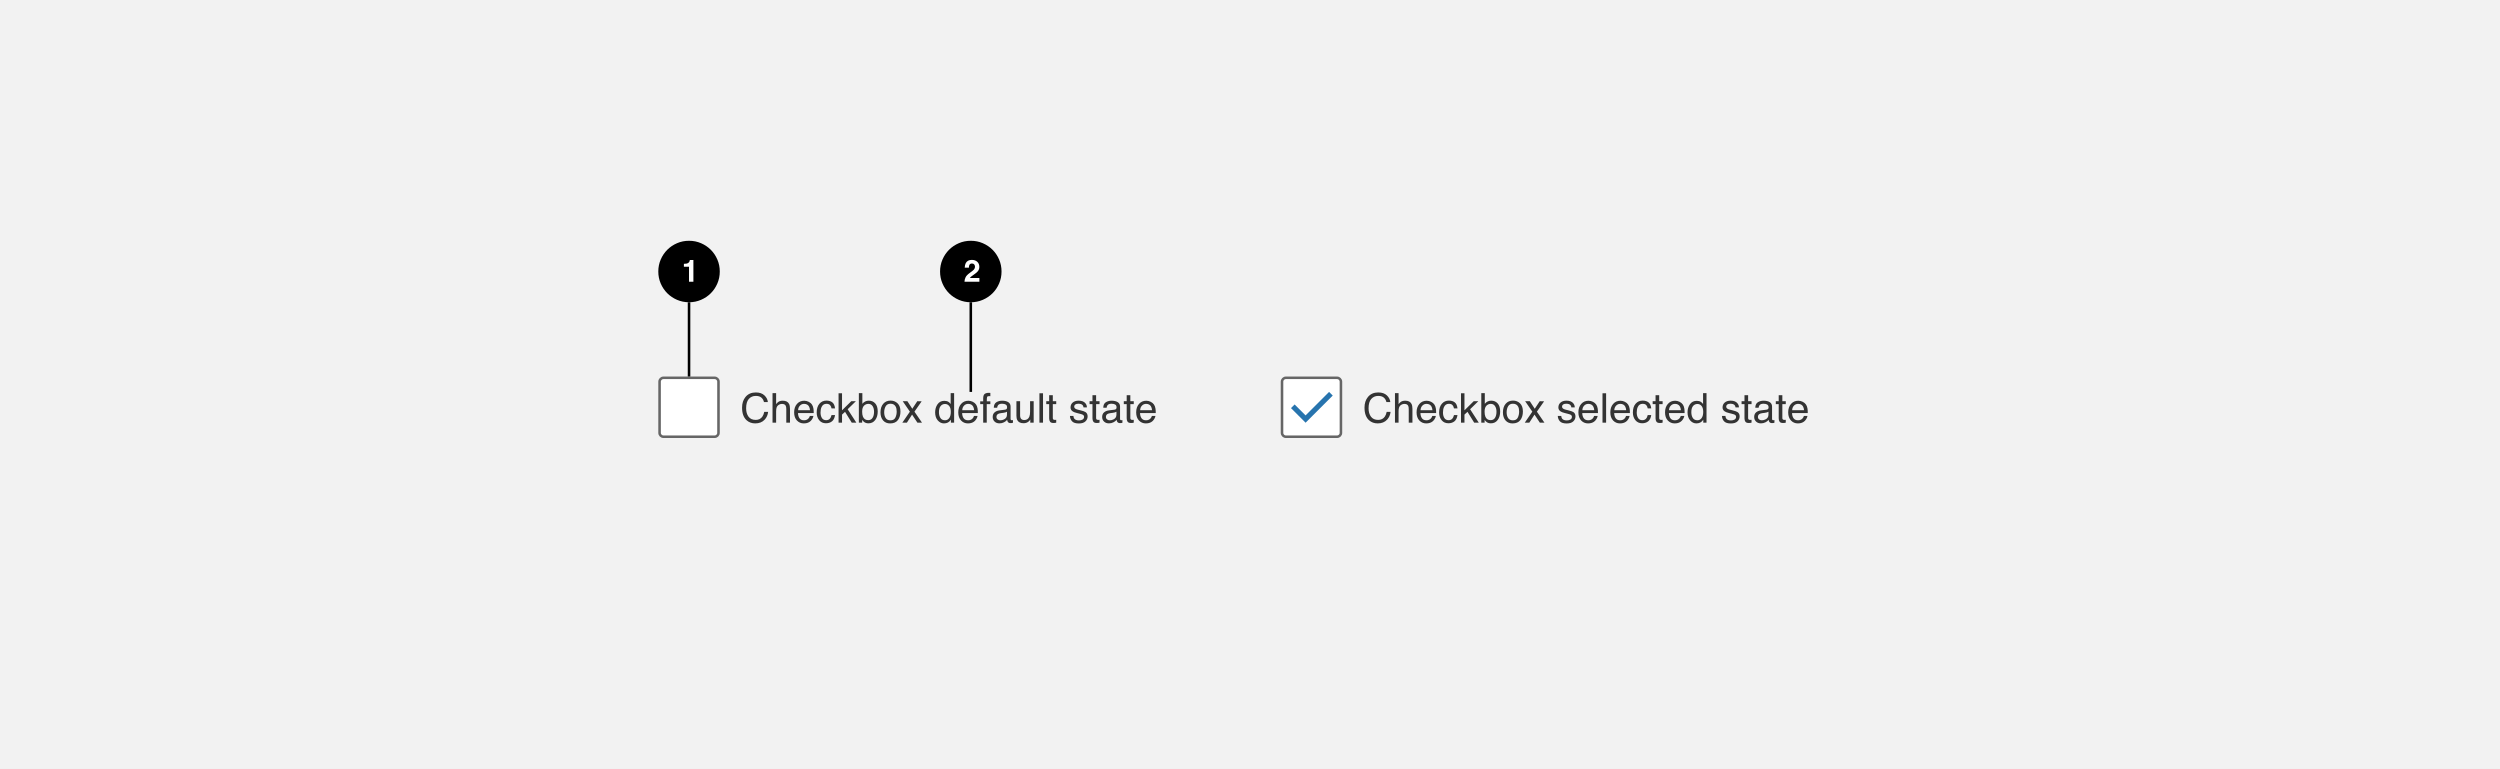
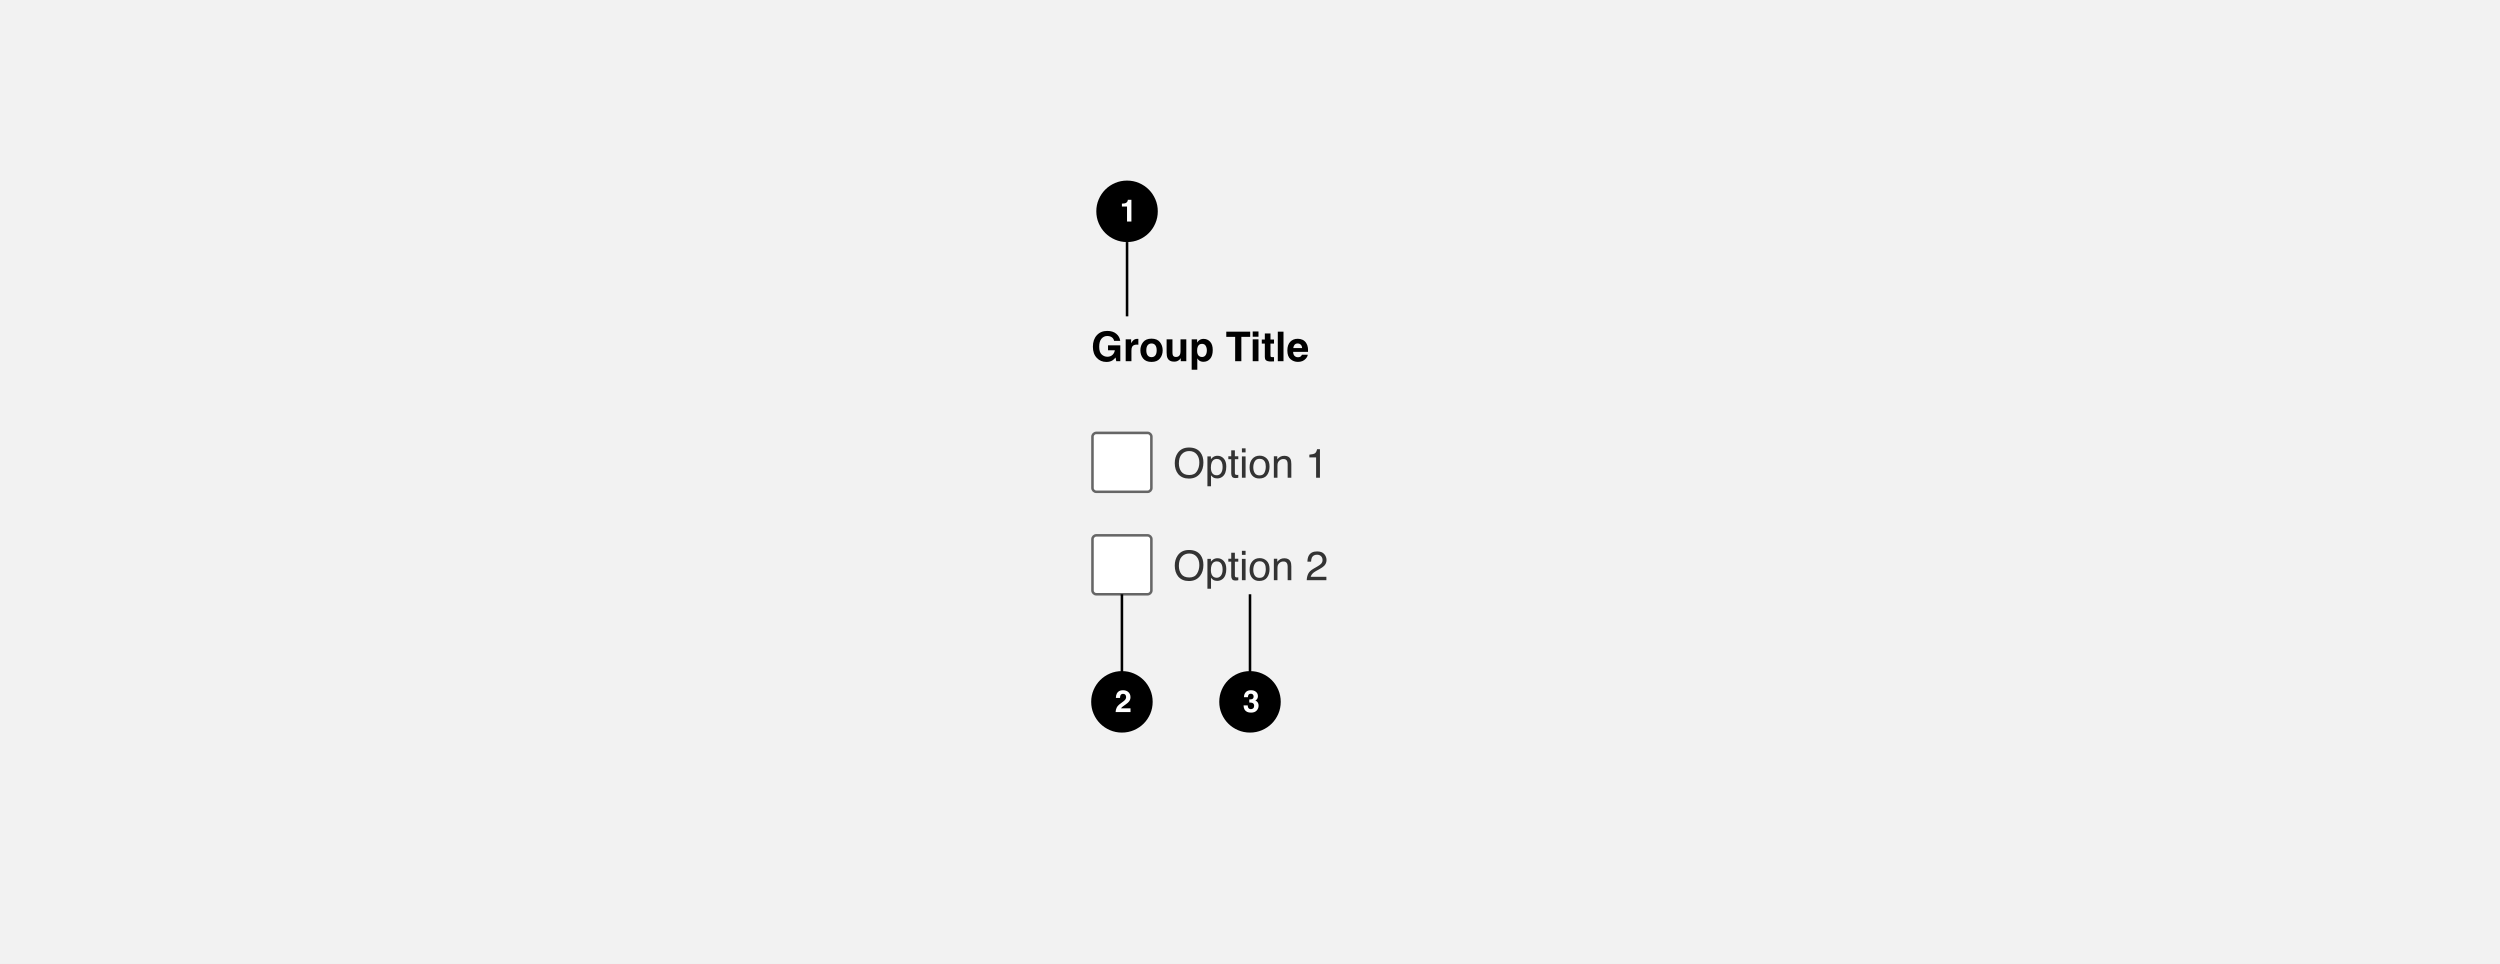
- <svg xmlns="http://www.w3.org/2000/svg" width="976" height="300" viewBox="0 0 976 300" fill="none">
-   <rect width="976" height="300" fill="#F2F2F2" />
-   <rect x="257.5" y="147.5" width="23" height="23" rx="1.5" fill="white" stroke="#666666" stroke-linejoin="round" />
-   <path d="M295.055 153.211C296.508 153.211 297.635 153.594 298.438 154.359C299.24 155.125 299.685 155.995 299.773 156.969H298.258C298.086 156.229 297.742 155.643 297.227 155.211C296.716 154.779 295.997 154.562 295.07 154.562C293.94 154.562 293.026 154.961 292.328 155.758C291.635 156.549 291.289 157.766 291.289 159.406C291.289 160.75 291.602 161.841 292.227 162.68C292.857 163.513 293.794 163.93 295.039 163.93C296.185 163.93 297.057 163.49 297.656 162.609C297.974 162.146 298.211 161.536 298.367 160.781H299.883C299.747 161.99 299.299 163.003 298.539 163.82C297.628 164.805 296.398 165.297 294.852 165.297C293.518 165.297 292.398 164.893 291.492 164.086C290.299 163.018 289.703 161.37 289.703 159.141C289.703 157.448 290.151 156.06 291.047 154.977C292.016 153.799 293.352 153.211 295.055 153.211ZM301.594 153.484H303V157.766C303.333 157.344 303.633 157.047 303.898 156.875C304.352 156.578 304.917 156.43 305.594 156.43C306.807 156.43 307.63 156.854 308.062 157.703C308.297 158.167 308.414 158.81 308.414 159.633V165H306.969V159.727C306.969 159.112 306.891 158.661 306.734 158.375C306.479 157.917 306 157.688 305.297 157.688C304.714 157.688 304.185 157.888 303.711 158.289C303.237 158.69 303 159.448 303 160.562V165H301.594V153.484ZM313.984 156.445C314.578 156.445 315.154 156.586 315.711 156.867C316.268 157.143 316.693 157.503 316.984 157.945C317.266 158.367 317.453 158.859 317.547 159.422C317.63 159.807 317.672 160.422 317.672 161.266H311.539C311.565 162.115 311.766 162.797 312.141 163.312C312.516 163.823 313.096 164.078 313.883 164.078C314.617 164.078 315.203 163.836 315.641 163.352C315.891 163.07 316.068 162.745 316.172 162.375H317.555C317.518 162.682 317.396 163.026 317.188 163.406C316.984 163.781 316.755 164.089 316.5 164.328C316.073 164.745 315.544 165.026 314.914 165.172C314.576 165.255 314.193 165.297 313.766 165.297C312.724 165.297 311.841 164.919 311.117 164.164C310.393 163.404 310.031 162.341 310.031 160.977C310.031 159.633 310.396 158.542 311.125 157.703C311.854 156.865 312.807 156.445 313.984 156.445ZM316.227 160.148C316.169 159.539 316.036 159.052 315.828 158.688C315.443 158.01 314.799 157.672 313.898 157.672C313.253 157.672 312.711 157.906 312.273 158.375C311.836 158.839 311.604 159.43 311.578 160.148H316.227ZM322.633 156.391C323.576 156.391 324.341 156.62 324.93 157.078C325.523 157.536 325.88 158.326 326 159.445H324.633C324.549 158.93 324.359 158.503 324.062 158.164C323.766 157.82 323.289 157.648 322.633 157.648C321.737 157.648 321.096 158.086 320.711 158.961C320.461 159.529 320.336 160.229 320.336 161.062C320.336 161.901 320.513 162.607 320.867 163.18C321.221 163.753 321.779 164.039 322.539 164.039C323.122 164.039 323.583 163.862 323.922 163.508C324.266 163.148 324.503 162.659 324.633 162.039H326C325.844 163.148 325.453 163.961 324.828 164.477C324.203 164.987 323.404 165.242 322.43 165.242C321.336 165.242 320.464 164.844 319.812 164.047C319.161 163.245 318.836 162.245 318.836 161.047C318.836 159.578 319.193 158.435 319.906 157.617C320.62 156.799 321.529 156.391 322.633 156.391ZM327.375 153.523H328.727V160.188L332.336 156.633H334.133L330.93 159.766L334.312 165H332.516L329.906 160.781L328.727 161.859V165H327.375V153.523ZM335.297 153.484H336.664V157.648C336.971 157.247 337.339 156.943 337.766 156.734C338.193 156.521 338.656 156.414 339.156 156.414C340.198 156.414 341.042 156.773 341.688 157.492C342.339 158.206 342.664 159.26 342.664 160.656C342.664 161.979 342.344 163.078 341.703 163.953C341.062 164.828 340.174 165.266 339.039 165.266C338.404 165.266 337.867 165.112 337.43 164.805C337.169 164.622 336.891 164.331 336.594 163.93V165H335.297V153.484ZM338.953 164.023C339.714 164.023 340.281 163.721 340.656 163.117C341.036 162.513 341.227 161.716 341.227 160.727C341.227 159.846 341.036 159.117 340.656 158.539C340.281 157.961 339.727 157.672 338.992 157.672C338.352 157.672 337.789 157.909 337.305 158.383C336.826 158.857 336.586 159.638 336.586 160.727C336.586 161.513 336.685 162.151 336.883 162.641C337.253 163.562 337.943 164.023 338.953 164.023ZM347.633 164.094C348.565 164.094 349.203 163.742 349.547 163.039C349.896 162.331 350.07 161.544 350.07 160.68C350.07 159.898 349.945 159.263 349.695 158.773C349.299 158.003 348.617 157.617 347.648 157.617C346.789 157.617 346.164 157.945 345.773 158.602C345.383 159.258 345.188 160.049 345.188 160.977C345.188 161.867 345.383 162.609 345.773 163.203C346.164 163.797 346.784 164.094 347.633 164.094ZM347.688 156.391C348.766 156.391 349.677 156.75 350.422 157.469C351.167 158.188 351.539 159.245 351.539 160.641C351.539 161.99 351.211 163.104 350.555 163.984C349.898 164.865 348.88 165.305 347.5 165.305C346.349 165.305 345.435 164.917 344.758 164.141C344.081 163.359 343.742 162.312 343.742 161C343.742 159.594 344.099 158.474 344.812 157.641C345.526 156.807 346.484 156.391 347.688 156.391ZM352.422 156.633H354.242L356.164 159.578L358.109 156.633L359.82 156.672L357 160.711L359.945 165H358.148L356.07 161.859L354.055 165H352.273L355.219 160.711L352.422 156.633ZM366.562 160.914C366.562 161.81 366.753 162.56 367.133 163.164C367.513 163.768 368.122 164.07 368.961 164.07C369.612 164.07 370.146 163.792 370.562 163.234C370.984 162.672 371.195 161.867 371.195 160.82C371.195 159.763 370.979 158.982 370.547 158.477C370.115 157.966 369.581 157.711 368.945 157.711C368.237 157.711 367.661 157.982 367.219 158.523C366.781 159.065 366.562 159.862 366.562 160.914ZM368.68 156.484C369.32 156.484 369.857 156.62 370.289 156.891C370.539 157.047 370.823 157.32 371.141 157.711V153.484H372.492V165H371.227V163.836C370.898 164.352 370.51 164.724 370.062 164.953C369.615 165.182 369.102 165.297 368.523 165.297C367.591 165.297 366.784 164.906 366.102 164.125C365.419 163.339 365.078 162.294 365.078 160.992C365.078 159.773 365.388 158.719 366.008 157.828C366.633 156.932 367.523 156.484 368.68 156.484ZM378.062 156.445C378.656 156.445 379.232 156.586 379.789 156.867C380.346 157.143 380.771 157.503 381.062 157.945C381.344 158.367 381.531 158.859 381.625 159.422C381.708 159.807 381.75 160.422 381.75 161.266H375.617C375.643 162.115 375.844 162.797 376.219 163.312C376.594 163.823 377.174 164.078 377.961 164.078C378.695 164.078 379.281 163.836 379.719 163.352C379.969 163.07 380.146 162.745 380.25 162.375H381.633C381.596 162.682 381.474 163.026 381.266 163.406C381.062 163.781 380.833 164.089 380.578 164.328C380.151 164.745 379.622 165.026 378.992 165.172C378.654 165.255 378.271 165.297 377.844 165.297C376.802 165.297 375.919 164.919 375.195 164.164C374.471 163.404 374.109 162.341 374.109 160.977C374.109 159.633 374.474 158.542 375.203 157.703C375.932 156.865 376.885 156.445 378.062 156.445ZM380.305 160.148C380.247 159.539 380.115 159.052 379.906 158.688C379.521 158.01 378.878 157.672 377.977 157.672C377.331 157.672 376.789 157.906 376.352 158.375C375.914 158.839 375.682 159.43 375.656 160.148H380.305ZM383.836 155.359C383.857 154.776 383.958 154.349 384.141 154.078C384.469 153.599 385.102 153.359 386.039 153.359C386.128 153.359 386.219 153.362 386.312 153.367C386.406 153.372 386.513 153.38 386.633 153.391V154.672C386.487 154.661 386.38 154.656 386.312 154.656C386.25 154.651 386.19 154.648 386.133 154.648C385.706 154.648 385.451 154.76 385.367 154.984C385.284 155.203 385.242 155.766 385.242 156.672H386.633V157.781H385.227V165H383.836V157.781H382.672V156.672H383.836V155.359ZM389.016 162.773C389.016 163.18 389.164 163.5 389.461 163.734C389.758 163.969 390.109 164.086 390.516 164.086C391.01 164.086 391.49 163.971 391.953 163.742C392.734 163.362 393.125 162.74 393.125 161.875V160.742C392.953 160.852 392.732 160.943 392.461 161.016C392.19 161.089 391.924 161.141 391.664 161.172L390.812 161.281C390.302 161.349 389.919 161.456 389.664 161.602C389.232 161.846 389.016 162.237 389.016 162.773ZM392.422 159.93C392.745 159.888 392.961 159.753 393.07 159.523C393.133 159.398 393.164 159.219 393.164 158.984C393.164 158.505 392.992 158.159 392.648 157.945C392.31 157.727 391.823 157.617 391.188 157.617C390.453 157.617 389.932 157.815 389.625 158.211C389.453 158.43 389.341 158.755 389.289 159.188H387.977C388.003 158.156 388.336 157.44 388.977 157.039C389.622 156.633 390.37 156.43 391.219 156.43C392.203 156.43 393.003 156.617 393.617 156.992C394.227 157.367 394.531 157.951 394.531 158.742V163.562C394.531 163.708 394.56 163.826 394.617 163.914C394.68 164.003 394.807 164.047 395 164.047C395.062 164.047 395.133 164.044 395.211 164.039C395.289 164.029 395.372 164.016 395.461 164V165.039C395.242 165.102 395.076 165.141 394.961 165.156C394.846 165.172 394.69 165.18 394.492 165.18C394.008 165.18 393.656 165.008 393.438 164.664C393.323 164.482 393.242 164.224 393.195 163.891C392.909 164.266 392.497 164.591 391.961 164.867C391.424 165.143 390.833 165.281 390.188 165.281C389.411 165.281 388.776 165.047 388.281 164.578C387.792 164.104 387.547 163.513 387.547 162.805C387.547 162.029 387.789 161.427 388.273 161C388.758 160.573 389.393 160.31 390.18 160.211L392.422 159.93ZM398.25 156.633V162.188C398.25 162.615 398.318 162.964 398.453 163.234C398.703 163.734 399.169 163.984 399.852 163.984C400.831 163.984 401.497 163.547 401.852 162.672C402.044 162.203 402.141 161.56 402.141 160.742V156.633H403.547V165H402.219L402.234 163.766C402.052 164.083 401.826 164.352 401.555 164.57C401.018 165.008 400.367 165.227 399.602 165.227C398.409 165.227 397.596 164.828 397.164 164.031C396.93 163.604 396.812 163.034 396.812 162.32V156.633H398.25ZM405.789 153.523H407.195V165H405.789V153.523ZM409.594 154.297H411.016V156.633H412.352V157.781H411.016V163.242C411.016 163.534 411.115 163.729 411.312 163.828C411.422 163.885 411.604 163.914 411.859 163.914C411.927 163.914 412 163.914 412.078 163.914C412.156 163.909 412.247 163.901 412.352 163.891V165C412.19 165.047 412.021 165.081 411.844 165.102C411.672 165.122 411.484 165.133 411.281 165.133C410.625 165.133 410.18 164.966 409.945 164.633C409.711 164.294 409.594 163.857 409.594 163.32V157.781H408.461V156.633H409.594V154.297ZM419.055 162.375C419.096 162.844 419.214 163.203 419.406 163.453C419.76 163.906 420.375 164.133 421.25 164.133C421.771 164.133 422.229 164.021 422.625 163.797C423.021 163.568 423.219 163.216 423.219 162.742C423.219 162.383 423.06 162.109 422.742 161.922C422.539 161.807 422.138 161.674 421.539 161.523L420.422 161.242C419.708 161.065 419.182 160.867 418.844 160.648C418.24 160.268 417.938 159.742 417.938 159.07C417.938 158.279 418.221 157.638 418.789 157.148C419.362 156.659 420.13 156.414 421.094 156.414C422.354 156.414 423.263 156.784 423.82 157.523C424.169 157.992 424.339 158.497 424.328 159.039H423C422.974 158.721 422.862 158.432 422.664 158.172C422.341 157.802 421.781 157.617 420.984 157.617C420.453 157.617 420.049 157.719 419.773 157.922C419.503 158.125 419.367 158.393 419.367 158.727C419.367 159.091 419.547 159.383 419.906 159.602C420.115 159.732 420.422 159.846 420.828 159.945L421.758 160.172C422.768 160.417 423.445 160.654 423.789 160.883C424.336 161.242 424.609 161.807 424.609 162.578C424.609 163.323 424.326 163.966 423.758 164.508C423.195 165.049 422.336 165.32 421.18 165.32C419.935 165.32 419.052 165.039 418.531 164.477C418.016 163.909 417.74 163.208 417.703 162.375H419.055ZM426.5 154.297H427.922V156.633H429.258V157.781H427.922V163.242C427.922 163.534 428.021 163.729 428.219 163.828C428.328 163.885 428.51 163.914 428.766 163.914C428.833 163.914 428.906 163.914 428.984 163.914C429.062 163.909 429.154 163.901 429.258 163.891V165C429.096 165.047 428.927 165.081 428.75 165.102C428.578 165.122 428.391 165.133 428.188 165.133C427.531 165.133 427.086 164.966 426.852 164.633C426.617 164.294 426.5 163.857 426.5 163.32V157.781H425.367V156.633H426.5V154.297ZM431.75 162.773C431.75 163.18 431.898 163.5 432.195 163.734C432.492 163.969 432.844 164.086 433.25 164.086C433.745 164.086 434.224 163.971 434.688 163.742C435.469 163.362 435.859 162.74 435.859 161.875V160.742C435.688 160.852 435.466 160.943 435.195 161.016C434.924 161.089 434.659 161.141 434.398 161.172L433.547 161.281C433.036 161.349 432.654 161.456 432.398 161.602C431.966 161.846 431.75 162.237 431.75 162.773ZM435.156 159.93C435.479 159.888 435.695 159.753 435.805 159.523C435.867 159.398 435.898 159.219 435.898 158.984C435.898 158.505 435.727 158.159 435.383 157.945C435.044 157.727 434.557 157.617 433.922 157.617C433.188 157.617 432.667 157.815 432.359 158.211C432.188 158.43 432.076 158.755 432.023 159.188H430.711C430.737 158.156 431.07 157.44 431.711 157.039C432.357 156.633 433.104 156.43 433.953 156.43C434.938 156.43 435.737 156.617 436.352 156.992C436.961 157.367 437.266 157.951 437.266 158.742V163.562C437.266 163.708 437.294 163.826 437.352 163.914C437.414 164.003 437.542 164.047 437.734 164.047C437.797 164.047 437.867 164.044 437.945 164.039C438.023 164.029 438.107 164.016 438.195 164V165.039C437.977 165.102 437.81 165.141 437.695 165.156C437.581 165.172 437.424 165.18 437.227 165.18C436.742 165.18 436.391 165.008 436.172 164.664C436.057 164.482 435.977 164.224 435.93 163.891C435.643 164.266 435.232 164.591 434.695 164.867C434.159 165.143 433.568 165.281 432.922 165.281C432.146 165.281 431.51 165.047 431.016 164.578C430.526 164.104 430.281 163.513 430.281 162.805C430.281 162.029 430.523 161.427 431.008 161C431.492 160.573 432.128 160.31 432.914 160.211L435.156 159.93ZM439.859 154.297H441.281V156.633H442.617V157.781H441.281V163.242C441.281 163.534 441.38 163.729 441.578 163.828C441.688 163.885 441.87 163.914 442.125 163.914C442.193 163.914 442.266 163.914 442.344 163.914C442.422 163.909 442.513 163.901 442.617 163.891V165C442.456 165.047 442.286 165.081 442.109 165.102C441.938 165.122 441.75 165.133 441.547 165.133C440.891 165.133 440.445 164.966 440.211 164.633C439.977 164.294 439.859 163.857 439.859 163.32V157.781H438.727V156.633H439.859V154.297ZM447.516 156.445C448.109 156.445 448.685 156.586 449.242 156.867C449.799 157.143 450.224 157.503 450.516 157.945C450.797 158.367 450.984 158.859 451.078 159.422C451.161 159.807 451.203 160.422 451.203 161.266H445.07C445.096 162.115 445.297 162.797 445.672 163.312C446.047 163.823 446.628 164.078 447.414 164.078C448.148 164.078 448.734 163.836 449.172 163.352C449.422 163.07 449.599 162.745 449.703 162.375H451.086C451.049 162.682 450.927 163.026 450.719 163.406C450.516 163.781 450.286 164.089 450.031 164.328C449.604 164.745 449.076 165.026 448.445 165.172C448.107 165.255 447.724 165.297 447.297 165.297C446.255 165.297 445.372 164.919 444.648 164.164C443.924 163.404 443.562 162.341 443.562 160.977C443.562 159.633 443.927 158.542 444.656 157.703C445.385 156.865 446.339 156.445 447.516 156.445ZM449.758 160.148C449.701 159.539 449.568 159.052 449.359 158.688C448.974 158.01 448.331 157.672 447.43 157.672C446.784 157.672 446.242 157.906 445.805 158.375C445.367 158.839 445.135 159.43 445.109 160.148H449.758Z" fill="#333333" />
-   <rect x="500.5" y="147.5" width="23" height="23" rx="1.5" fill="white" />
-   <path d="M509.7 165.025L504 159.325L505.425 157.9L509.7 162.175L518.875 153L520.3 154.425L509.7 165.025Z" fill="#2774AE" />
-   <rect x="500.5" y="147.5" width="23" height="23" rx="1.5" stroke="#666666" />
-   <path d="M538.055 153.211C539.508 153.211 540.635 153.594 541.438 154.359C542.24 155.125 542.685 155.995 542.773 156.969H541.258C541.086 156.229 540.742 155.643 540.227 155.211C539.716 154.779 538.997 154.562 538.07 154.562C536.94 154.562 536.026 154.961 535.328 155.758C534.635 156.549 534.289 157.766 534.289 159.406C534.289 160.75 534.602 161.841 535.227 162.68C535.857 163.513 536.794 163.93 538.039 163.93C539.185 163.93 540.057 163.49 540.656 162.609C540.974 162.146 541.211 161.536 541.367 160.781H542.883C542.747 161.99 542.299 163.003 541.539 163.82C540.628 164.805 539.398 165.297 537.852 165.297C536.518 165.297 535.398 164.893 534.492 164.086C533.299 163.018 532.703 161.37 532.703 159.141C532.703 157.448 533.151 156.06 534.047 154.977C535.016 153.799 536.352 153.211 538.055 153.211ZM544.594 153.484H546V157.766C546.333 157.344 546.633 157.047 546.898 156.875C547.352 156.578 547.917 156.43 548.594 156.43C549.807 156.43 550.63 156.854 551.062 157.703C551.297 158.167 551.414 158.81 551.414 159.633V165H549.969V159.727C549.969 159.112 549.891 158.661 549.734 158.375C549.479 157.917 549 157.688 548.297 157.688C547.714 157.688 547.185 157.888 546.711 158.289C546.237 158.69 546 159.448 546 160.562V165H544.594V153.484ZM556.984 156.445C557.578 156.445 558.154 156.586 558.711 156.867C559.268 157.143 559.693 157.503 559.984 157.945C560.266 158.367 560.453 158.859 560.547 159.422C560.63 159.807 560.672 160.422 560.672 161.266H554.539C554.565 162.115 554.766 162.797 555.141 163.312C555.516 163.823 556.096 164.078 556.883 164.078C557.617 164.078 558.203 163.836 558.641 163.352C558.891 163.07 559.068 162.745 559.172 162.375H560.555C560.518 162.682 560.396 163.026 560.188 163.406C559.984 163.781 559.755 164.089 559.5 164.328C559.073 164.745 558.544 165.026 557.914 165.172C557.576 165.255 557.193 165.297 556.766 165.297C555.724 165.297 554.841 164.919 554.117 164.164C553.393 163.404 553.031 162.341 553.031 160.977C553.031 159.633 553.396 158.542 554.125 157.703C554.854 156.865 555.807 156.445 556.984 156.445ZM559.227 160.148C559.169 159.539 559.036 159.052 558.828 158.688C558.443 158.01 557.799 157.672 556.898 157.672C556.253 157.672 555.711 157.906 555.273 158.375C554.836 158.839 554.604 159.43 554.578 160.148H559.227ZM565.633 156.391C566.576 156.391 567.341 156.62 567.93 157.078C568.523 157.536 568.88 158.326 569 159.445H567.633C567.549 158.93 567.359 158.503 567.062 158.164C566.766 157.82 566.289 157.648 565.633 157.648C564.737 157.648 564.096 158.086 563.711 158.961C563.461 159.529 563.336 160.229 563.336 161.062C563.336 161.901 563.513 162.607 563.867 163.18C564.221 163.753 564.779 164.039 565.539 164.039C566.122 164.039 566.583 163.862 566.922 163.508C567.266 163.148 567.503 162.659 567.633 162.039H569C568.844 163.148 568.453 163.961 567.828 164.477C567.203 164.987 566.404 165.242 565.43 165.242C564.336 165.242 563.464 164.844 562.812 164.047C562.161 163.245 561.836 162.245 561.836 161.047C561.836 159.578 562.193 158.435 562.906 157.617C563.62 156.799 564.529 156.391 565.633 156.391ZM570.375 153.523H571.727V160.188L575.336 156.633H577.133L573.93 159.766L577.312 165H575.516L572.906 160.781L571.727 161.859V165H570.375V153.523ZM578.297 153.484H579.664V157.648C579.971 157.247 580.339 156.943 580.766 156.734C581.193 156.521 581.656 156.414 582.156 156.414C583.198 156.414 584.042 156.773 584.688 157.492C585.339 158.206 585.664 159.26 585.664 160.656C585.664 161.979 585.344 163.078 584.703 163.953C584.062 164.828 583.174 165.266 582.039 165.266C581.404 165.266 580.867 165.112 580.43 164.805C580.169 164.622 579.891 164.331 579.594 163.93V165H578.297V153.484ZM581.953 164.023C582.714 164.023 583.281 163.721 583.656 163.117C584.036 162.513 584.227 161.716 584.227 160.727C584.227 159.846 584.036 159.117 583.656 158.539C583.281 157.961 582.727 157.672 581.992 157.672C581.352 157.672 580.789 157.909 580.305 158.383C579.826 158.857 579.586 159.638 579.586 160.727C579.586 161.513 579.685 162.151 579.883 162.641C580.253 163.562 580.943 164.023 581.953 164.023ZM590.633 164.094C591.565 164.094 592.203 163.742 592.547 163.039C592.896 162.331 593.07 161.544 593.07 160.68C593.07 159.898 592.945 159.263 592.695 158.773C592.299 158.003 591.617 157.617 590.648 157.617C589.789 157.617 589.164 157.945 588.773 158.602C588.383 159.258 588.188 160.049 588.188 160.977C588.188 161.867 588.383 162.609 588.773 163.203C589.164 163.797 589.784 164.094 590.633 164.094ZM590.688 156.391C591.766 156.391 592.677 156.75 593.422 157.469C594.167 158.188 594.539 159.245 594.539 160.641C594.539 161.99 594.211 163.104 593.555 163.984C592.898 164.865 591.88 165.305 590.5 165.305C589.349 165.305 588.435 164.917 587.758 164.141C587.081 163.359 586.742 162.312 586.742 161C586.742 159.594 587.099 158.474 587.812 157.641C588.526 156.807 589.484 156.391 590.688 156.391ZM595.422 156.633H597.242L599.164 159.578L601.109 156.633L602.82 156.672L600 160.711L602.945 165H601.148L599.07 161.859L597.055 165H595.273L598.219 160.711L595.422 156.633ZM609.508 162.375C609.549 162.844 609.667 163.203 609.859 163.453C610.214 163.906 610.828 164.133 611.703 164.133C612.224 164.133 612.682 164.021 613.078 163.797C613.474 163.568 613.672 163.216 613.672 162.742C613.672 162.383 613.513 162.109 613.195 161.922C612.992 161.807 612.591 161.674 611.992 161.523L610.875 161.242C610.161 161.065 609.635 160.867 609.297 160.648C608.693 160.268 608.391 159.742 608.391 159.07C608.391 158.279 608.674 157.638 609.242 157.148C609.815 156.659 610.583 156.414 611.547 156.414C612.807 156.414 613.716 156.784 614.273 157.523C614.622 157.992 614.792 158.497 614.781 159.039H613.453C613.427 158.721 613.315 158.432 613.117 158.172C612.794 157.802 612.234 157.617 611.438 157.617C610.906 157.617 610.503 157.719 610.227 157.922C609.956 158.125 609.82 158.393 609.82 158.727C609.82 159.091 610 159.383 610.359 159.602C610.568 159.732 610.875 159.846 611.281 159.945L612.211 160.172C613.221 160.417 613.898 160.654 614.242 160.883C614.789 161.242 615.062 161.807 615.062 162.578C615.062 163.323 614.779 163.966 614.211 164.508C613.648 165.049 612.789 165.32 611.633 165.32C610.388 165.32 609.505 165.039 608.984 164.477C608.469 163.909 608.193 163.208 608.156 162.375H609.508ZM620.156 156.445C620.75 156.445 621.326 156.586 621.883 156.867C622.44 157.143 622.865 157.503 623.156 157.945C623.438 158.367 623.625 158.859 623.719 159.422C623.802 159.807 623.844 160.422 623.844 161.266H617.711C617.737 162.115 617.938 162.797 618.312 163.312C618.688 163.823 619.268 164.078 620.055 164.078C620.789 164.078 621.375 163.836 621.812 163.352C622.062 163.07 622.24 162.745 622.344 162.375H623.727C623.69 162.682 623.568 163.026 623.359 163.406C623.156 163.781 622.927 164.089 622.672 164.328C622.245 164.745 621.716 165.026 621.086 165.172C620.747 165.255 620.365 165.297 619.938 165.297C618.896 165.297 618.013 164.919 617.289 164.164C616.565 163.404 616.203 162.341 616.203 160.977C616.203 159.633 616.568 158.542 617.297 157.703C618.026 156.865 618.979 156.445 620.156 156.445ZM622.398 160.148C622.341 159.539 622.208 159.052 622 158.688C621.615 158.01 620.971 157.672 620.07 157.672C619.424 157.672 618.883 157.906 618.445 158.375C618.008 158.839 617.776 159.43 617.75 160.148H622.398ZM625.617 153.523H627.023V165H625.617V153.523ZM632.625 156.445C633.219 156.445 633.794 156.586 634.352 156.867C634.909 157.143 635.333 157.503 635.625 157.945C635.906 158.367 636.094 158.859 636.188 159.422C636.271 159.807 636.312 160.422 636.312 161.266H630.18C630.206 162.115 630.406 162.797 630.781 163.312C631.156 163.823 631.737 164.078 632.523 164.078C633.258 164.078 633.844 163.836 634.281 163.352C634.531 163.07 634.708 162.745 634.812 162.375H636.195C636.159 162.682 636.036 163.026 635.828 163.406C635.625 163.781 635.396 164.089 635.141 164.328C634.714 164.745 634.185 165.026 633.555 165.172C633.216 165.255 632.833 165.297 632.406 165.297C631.365 165.297 630.482 164.919 629.758 164.164C629.034 163.404 628.672 162.341 628.672 160.977C628.672 159.633 629.036 158.542 629.766 157.703C630.495 156.865 631.448 156.445 632.625 156.445ZM634.867 160.148C634.81 159.539 634.677 159.052 634.469 158.688C634.083 158.01 633.44 157.672 632.539 157.672C631.893 157.672 631.352 157.906 630.914 158.375C630.477 158.839 630.245 159.43 630.219 160.148H634.867ZM641.273 156.391C642.216 156.391 642.982 156.62 643.57 157.078C644.164 157.536 644.521 158.326 644.641 159.445H643.273C643.19 158.93 643 158.503 642.703 158.164C642.406 157.82 641.93 157.648 641.273 157.648C640.378 157.648 639.737 158.086 639.352 158.961C639.102 159.529 638.977 160.229 638.977 161.062C638.977 161.901 639.154 162.607 639.508 163.18C639.862 163.753 640.419 164.039 641.18 164.039C641.763 164.039 642.224 163.862 642.562 163.508C642.906 163.148 643.143 162.659 643.273 162.039H644.641C644.484 163.148 644.094 163.961 643.469 164.477C642.844 164.987 642.044 165.242 641.07 165.242C639.977 165.242 639.104 164.844 638.453 164.047C637.802 163.245 637.477 162.245 637.477 161.047C637.477 159.578 637.833 158.435 638.547 157.617C639.26 156.799 640.169 156.391 641.273 156.391ZM646.328 154.297H647.75V156.633H649.086V157.781H647.75V163.242C647.75 163.534 647.849 163.729 648.047 163.828C648.156 163.885 648.339 163.914 648.594 163.914C648.661 163.914 648.734 163.914 648.812 163.914C648.891 163.909 648.982 163.901 649.086 163.891V165C648.924 165.047 648.755 165.081 648.578 165.102C648.406 165.122 648.219 165.133 648.016 165.133C647.359 165.133 646.914 164.966 646.68 164.633C646.445 164.294 646.328 163.857 646.328 163.32V157.781H645.195V156.633H646.328V154.297ZM653.984 156.445C654.578 156.445 655.154 156.586 655.711 156.867C656.268 157.143 656.693 157.503 656.984 157.945C657.266 158.367 657.453 158.859 657.547 159.422C657.63 159.807 657.672 160.422 657.672 161.266H651.539C651.565 162.115 651.766 162.797 652.141 163.312C652.516 163.823 653.096 164.078 653.883 164.078C654.617 164.078 655.203 163.836 655.641 163.352C655.891 163.07 656.068 162.745 656.172 162.375H657.555C657.518 162.682 657.396 163.026 657.188 163.406C656.984 163.781 656.755 164.089 656.5 164.328C656.073 164.745 655.544 165.026 654.914 165.172C654.576 165.255 654.193 165.297 653.766 165.297C652.724 165.297 651.841 164.919 651.117 164.164C650.393 163.404 650.031 162.341 650.031 160.977C650.031 159.633 650.396 158.542 651.125 157.703C651.854 156.865 652.807 156.445 653.984 156.445ZM656.227 160.148C656.169 159.539 656.036 159.052 655.828 158.688C655.443 158.01 654.799 157.672 653.898 157.672C653.253 157.672 652.711 157.906 652.273 158.375C651.836 158.839 651.604 159.43 651.578 160.148H656.227ZM660.297 160.914C660.297 161.81 660.487 162.56 660.867 163.164C661.247 163.768 661.857 164.07 662.695 164.07C663.346 164.07 663.88 163.792 664.297 163.234C664.719 162.672 664.93 161.867 664.93 160.82C664.93 159.763 664.714 158.982 664.281 158.477C663.849 157.966 663.315 157.711 662.68 157.711C661.971 157.711 661.396 157.982 660.953 158.523C660.516 159.065 660.297 159.862 660.297 160.914ZM662.414 156.484C663.055 156.484 663.591 156.62 664.023 156.891C664.273 157.047 664.557 157.32 664.875 157.711V153.484H666.227V165H664.961V163.836C664.633 164.352 664.245 164.724 663.797 164.953C663.349 165.182 662.836 165.297 662.258 165.297C661.326 165.297 660.518 164.906 659.836 164.125C659.154 163.339 658.812 162.294 658.812 160.992C658.812 159.773 659.122 158.719 659.742 157.828C660.367 156.932 661.258 156.484 662.414 156.484ZM673.602 162.375C673.643 162.844 673.76 163.203 673.953 163.453C674.307 163.906 674.922 164.133 675.797 164.133C676.318 164.133 676.776 164.021 677.172 163.797C677.568 163.568 677.766 163.216 677.766 162.742C677.766 162.383 677.607 162.109 677.289 161.922C677.086 161.807 676.685 161.674 676.086 161.523L674.969 161.242C674.255 161.065 673.729 160.867 673.391 160.648C672.786 160.268 672.484 159.742 672.484 159.07C672.484 158.279 672.768 157.638 673.336 157.148C673.909 156.659 674.677 156.414 675.641 156.414C676.901 156.414 677.81 156.784 678.367 157.523C678.716 157.992 678.885 158.497 678.875 159.039H677.547C677.521 158.721 677.409 158.432 677.211 158.172C676.888 157.802 676.328 157.617 675.531 157.617C675 157.617 674.596 157.719 674.32 157.922C674.049 158.125 673.914 158.393 673.914 158.727C673.914 159.091 674.094 159.383 674.453 159.602C674.661 159.732 674.969 159.846 675.375 159.945L676.305 160.172C677.315 160.417 677.992 160.654 678.336 160.883C678.883 161.242 679.156 161.807 679.156 162.578C679.156 163.323 678.872 163.966 678.305 164.508C677.742 165.049 676.883 165.32 675.727 165.32C674.482 165.32 673.599 165.039 673.078 164.477C672.562 163.909 672.286 163.208 672.25 162.375H673.602ZM681.047 154.297H682.469V156.633H683.805V157.781H682.469V163.242C682.469 163.534 682.568 163.729 682.766 163.828C682.875 163.885 683.057 163.914 683.312 163.914C683.38 163.914 683.453 163.914 683.531 163.914C683.609 163.909 683.701 163.901 683.805 163.891V165C683.643 165.047 683.474 165.081 683.297 165.102C683.125 165.122 682.938 165.133 682.734 165.133C682.078 165.133 681.633 164.966 681.398 164.633C681.164 164.294 681.047 163.857 681.047 163.32V157.781H679.914V156.633H681.047V154.297ZM686.297 162.773C686.297 163.18 686.445 163.5 686.742 163.734C687.039 163.969 687.391 164.086 687.797 164.086C688.292 164.086 688.771 163.971 689.234 163.742C690.016 163.362 690.406 162.74 690.406 161.875V160.742C690.234 160.852 690.013 160.943 689.742 161.016C689.471 161.089 689.206 161.141 688.945 161.172L688.094 161.281C687.583 161.349 687.201 161.456 686.945 161.602C686.513 161.846 686.297 162.237 686.297 162.773ZM689.703 159.93C690.026 159.888 690.242 159.753 690.352 159.523C690.414 159.398 690.445 159.219 690.445 158.984C690.445 158.505 690.273 158.159 689.93 157.945C689.591 157.727 689.104 157.617 688.469 157.617C687.734 157.617 687.214 157.815 686.906 158.211C686.734 158.43 686.622 158.755 686.57 159.188H685.258C685.284 158.156 685.617 157.44 686.258 157.039C686.904 156.633 687.651 156.43 688.5 156.43C689.484 156.43 690.284 156.617 690.898 156.992C691.508 157.367 691.812 157.951 691.812 158.742V163.562C691.812 163.708 691.841 163.826 691.898 163.914C691.961 164.003 692.089 164.047 692.281 164.047C692.344 164.047 692.414 164.044 692.492 164.039C692.57 164.029 692.654 164.016 692.742 164V165.039C692.523 165.102 692.357 165.141 692.242 165.156C692.128 165.172 691.971 165.18 691.773 165.18C691.289 165.18 690.938 165.008 690.719 164.664C690.604 164.482 690.523 164.224 690.477 163.891C690.19 164.266 689.779 164.591 689.242 164.867C688.706 165.143 688.115 165.281 687.469 165.281C686.693 165.281 686.057 165.047 685.562 164.578C685.073 164.104 684.828 163.513 684.828 162.805C684.828 162.029 685.07 161.427 685.555 161C686.039 160.573 686.674 160.31 687.461 160.211L689.703 159.93ZM694.406 154.297H695.828V156.633H697.164V157.781H695.828V163.242C695.828 163.534 695.927 163.729 696.125 163.828C696.234 163.885 696.417 163.914 696.672 163.914C696.74 163.914 696.812 163.914 696.891 163.914C696.969 163.909 697.06 163.901 697.164 163.891V165C697.003 165.047 696.833 165.081 696.656 165.102C696.484 165.122 696.297 165.133 696.094 165.133C695.438 165.133 694.992 164.966 694.758 164.633C694.523 164.294 694.406 163.857 694.406 163.32V157.781H693.273V156.633H694.406V154.297ZM702.062 156.445C702.656 156.445 703.232 156.586 703.789 156.867C704.346 157.143 704.771 157.503 705.062 157.945C705.344 158.367 705.531 158.859 705.625 159.422C705.708 159.807 705.75 160.422 705.75 161.266H699.617C699.643 162.115 699.844 162.797 700.219 163.312C700.594 163.823 701.174 164.078 701.961 164.078C702.695 164.078 703.281 163.836 703.719 163.352C703.969 163.07 704.146 162.745 704.25 162.375H705.633C705.596 162.682 705.474 163.026 705.266 163.406C705.062 163.781 704.833 164.089 704.578 164.328C704.151 164.745 703.622 165.026 702.992 165.172C702.654 165.255 702.271 165.297 701.844 165.297C700.802 165.297 699.919 164.919 699.195 164.164C698.471 163.404 698.109 162.341 698.109 160.977C698.109 159.633 698.474 158.542 699.203 157.703C699.932 156.865 700.885 156.445 702.062 156.445ZM704.305 160.148C704.247 159.539 704.115 159.052 703.906 158.688C703.521 158.01 702.878 157.672 701.977 157.672C701.331 157.672 700.789 157.906 700.352 158.375C699.914 158.839 699.682 159.43 699.656 160.148H704.305Z" fill="#333333" />
-   <path d="M269 118C267.34 118 265.78 117.685 264.32 117.054C262.86 116.425 261.59 115.57 260.51 114.49C259.43 113.41 258.575 112.14 257.946 110.68C257.315 109.22 257 107.66 257 106C257 104.34 257.315 102.78 257.946 101.32C258.575 99.86 259.43 98.59 260.51 97.51C261.59 96.43 262.86 95.575 264.32 94.944C265.78 94.315 267.34 94 269 94C270.66 94 272.22 94.315 273.68 94.944C275.14 95.575 276.41 96.43 277.49 97.51C278.57 98.59 279.425 99.86 280.054 101.32C280.685 102.78 281 104.34 281 106C281 107.66 280.685 109.22 280.054 110.68C279.425 112.14 278.57 113.41 277.49 114.49C276.41 115.57 275.14 116.425 273.68 117.054C272.22 117.685 270.66 118 269 118Z" fill="black" />
-   <path d="M270.701 110H268.99V104.141H266.992V103.004C267.52 102.98 267.889 102.945 268.1 102.898C268.436 102.824 268.709 102.676 268.92 102.453C269.064 102.301 269.174 102.098 269.248 101.844C269.291 101.691 269.312 101.578 269.312 101.504H270.701V110Z" fill="white" />
-   <path d="M269 147L269 118" stroke="black" />
-   <path d="M379 118C377.34 118 375.78 117.685 374.32 117.054C372.86 116.425 371.59 115.57 370.51 114.49C369.43 113.41 368.575 112.14 367.946 110.68C367.315 109.22 367 107.66 367 106C367 104.34 367.315 102.78 367.946 101.32C368.575 99.86 369.43 98.59 370.51 97.51C371.59 96.43 372.86 95.575 374.32 94.944C375.78 94.315 377.34 94 379 94C380.66 94 382.22 94.315 383.68 94.944C385.14 95.575 386.41 96.43 387.49 97.51C388.57 98.59 389.425 99.86 390.054 101.32C390.685 102.78 391 104.34 391 106C391 107.66 390.685 109.22 390.054 110.68C389.425 112.14 388.57 113.41 387.49 114.49C386.41 115.57 385.14 116.425 383.68 117.054C382.22 117.685 380.66 118 379 118Z" fill="black" />
-   <path d="M380.332 103.232C380.133 102.994 379.848 102.875 379.477 102.875C378.969 102.875 378.623 103.064 378.439 103.443C378.334 103.662 378.271 104.01 378.252 104.486H376.629C376.656 103.764 376.787 103.18 377.021 102.734C377.467 101.887 378.258 101.463 379.395 101.463C380.293 101.463 381.008 101.713 381.539 102.213C382.07 102.709 382.336 103.367 382.336 104.188C382.336 104.816 382.148 105.375 381.773 105.863C381.527 106.188 381.123 106.549 380.561 106.947L379.893 107.422C379.475 107.719 379.188 107.934 379.031 108.066C378.879 108.199 378.75 108.354 378.645 108.529H382.354V110H376.535C376.551 109.391 376.682 108.834 376.928 108.33C377.166 107.764 377.729 107.164 378.615 106.531C379.385 105.98 379.883 105.586 380.109 105.348C380.457 104.977 380.631 104.57 380.631 104.129C380.631 103.77 380.531 103.471 380.332 103.232Z" fill="white" />
-   <path d="M379 153L379 118" stroke="black" />
+ <svg xmlns="http://www.w3.org/2000/svg" width="976" height="376" viewBox="0 0 976 376" fill="none">
+   <rect width="976" height="376" fill="#F2F2F2" />
+   <rect x="426.5" y="169" width="23" height="23" rx="1.5" fill="white" stroke="#666666" stroke-linejoin="round" />
+   <path d="M464.172 174.711C466.198 174.711 467.698 175.362 468.672 176.664C469.432 177.68 469.812 178.979 469.812 180.562C469.812 182.276 469.378 183.701 468.508 184.836C467.487 186.169 466.031 186.836 464.141 186.836C462.375 186.836 460.987 186.253 459.977 185.086C459.076 183.961 458.625 182.539 458.625 180.82C458.625 179.268 459.01 177.94 459.781 176.836C460.771 175.419 462.234 174.711 464.172 174.711ZM464.328 185.445C465.698 185.445 466.688 184.956 467.297 183.977C467.911 182.992 468.219 181.862 468.219 180.586C468.219 179.237 467.865 178.151 467.156 177.328C466.453 176.505 465.49 176.094 464.266 176.094C463.078 176.094 462.109 176.503 461.359 177.32C460.609 178.133 460.234 179.333 460.234 180.922C460.234 182.193 460.555 183.266 461.195 184.141C461.841 185.01 462.885 185.445 464.328 185.445ZM475.016 185.555C475.672 185.555 476.216 185.281 476.648 184.734C477.086 184.182 477.305 183.359 477.305 182.266C477.305 181.599 477.208 181.026 477.016 180.547C476.651 179.625 475.984 179.164 475.016 179.164C474.042 179.164 473.375 179.651 473.016 180.625C472.823 181.146 472.727 181.807 472.727 182.609C472.727 183.255 472.823 183.805 473.016 184.258C473.38 185.122 474.047 185.555 475.016 185.555ZM471.375 178.172H472.742V179.281C473.023 178.901 473.331 178.607 473.664 178.398C474.138 178.086 474.695 177.93 475.336 177.93C476.284 177.93 477.089 178.294 477.75 179.023C478.411 179.747 478.742 180.784 478.742 182.133C478.742 183.956 478.266 185.258 477.312 186.039C476.708 186.534 476.005 186.781 475.203 186.781C474.573 186.781 474.044 186.643 473.617 186.367C473.367 186.211 473.089 185.943 472.781 185.562V189.836H471.375V178.172ZM480.672 175.797H482.094V178.133H483.43V179.281H482.094V184.742C482.094 185.034 482.193 185.229 482.391 185.328C482.5 185.385 482.682 185.414 482.938 185.414C483.005 185.414 483.078 185.414 483.156 185.414C483.234 185.409 483.326 185.401 483.43 185.391V186.5C483.268 186.547 483.099 186.581 482.922 186.602C482.75 186.622 482.562 186.633 482.359 186.633C481.703 186.633 481.258 186.466 481.023 186.133C480.789 185.794 480.672 185.357 480.672 184.82V179.281H479.539V178.133H480.672V175.797ZM484.844 178.172H486.273V186.5H484.844V178.172ZM484.844 175.023H486.273V176.617H484.844V175.023ZM491.727 185.594C492.659 185.594 493.297 185.242 493.641 184.539C493.99 183.831 494.164 183.044 494.164 182.18C494.164 181.398 494.039 180.763 493.789 180.273C493.393 179.503 492.711 179.117 491.742 179.117C490.883 179.117 490.258 179.445 489.867 180.102C489.477 180.758 489.281 181.549 489.281 182.477C489.281 183.367 489.477 184.109 489.867 184.703C490.258 185.297 490.878 185.594 491.727 185.594ZM491.781 177.891C492.859 177.891 493.771 178.25 494.516 178.969C495.26 179.688 495.633 180.745 495.633 182.141C495.633 183.49 495.305 184.604 494.648 185.484C493.992 186.365 492.974 186.805 491.594 186.805C490.443 186.805 489.529 186.417 488.852 185.641C488.174 184.859 487.836 183.812 487.836 182.5C487.836 181.094 488.193 179.974 488.906 179.141C489.62 178.307 490.578 177.891 491.781 177.891ZM497.312 178.133H498.648V179.32C499.044 178.831 499.464 178.479 499.906 178.266C500.349 178.052 500.841 177.945 501.383 177.945C502.57 177.945 503.372 178.359 503.789 179.188C504.018 179.641 504.133 180.289 504.133 181.133V186.5H502.703V181.227C502.703 180.716 502.628 180.305 502.477 179.992C502.227 179.471 501.773 179.211 501.117 179.211C500.784 179.211 500.51 179.245 500.297 179.312C499.911 179.427 499.573 179.656 499.281 180C499.047 180.276 498.893 180.562 498.82 180.859C498.753 181.151 498.719 181.57 498.719 182.117V186.5H497.312V178.133ZM511.172 178.578V177.5C512.188 177.401 512.896 177.237 513.297 177.008C513.698 176.773 513.997 176.224 514.195 175.359H515.305V186.5H513.805V178.578H511.172Z" fill="#333333" />
+   <rect x="426.5" y="209" width="23" height="23" rx="1.5" fill="white" stroke="#666666" stroke-linejoin="round" />
+   <path d="M464.172 214.711C466.198 214.711 467.698 215.362 468.672 216.664C469.432 217.68 469.812 218.979 469.812 220.562C469.812 222.276 469.378 223.701 468.508 224.836C467.487 226.169 466.031 226.836 464.141 226.836C462.375 226.836 460.987 226.253 459.977 225.086C459.076 223.961 458.625 222.539 458.625 220.82C458.625 219.268 459.01 217.94 459.781 216.836C460.771 215.419 462.234 214.711 464.172 214.711ZM464.328 225.445C465.698 225.445 466.688 224.956 467.297 223.977C467.911 222.992 468.219 221.862 468.219 220.586C468.219 219.237 467.865 218.151 467.156 217.328C466.453 216.505 465.49 216.094 464.266 216.094C463.078 216.094 462.109 216.503 461.359 217.32C460.609 218.133 460.234 219.333 460.234 220.922C460.234 222.193 460.555 223.266 461.195 224.141C461.841 225.01 462.885 225.445 464.328 225.445ZM475.016 225.555C475.672 225.555 476.216 225.281 476.648 224.734C477.086 224.182 477.305 223.359 477.305 222.266C477.305 221.599 477.208 221.026 477.016 220.547C476.651 219.625 475.984 219.164 475.016 219.164C474.042 219.164 473.375 219.651 473.016 220.625C472.823 221.146 472.727 221.807 472.727 222.609C472.727 223.255 472.823 223.805 473.016 224.258C473.38 225.122 474.047 225.555 475.016 225.555ZM471.375 218.172H472.742V219.281C473.023 218.901 473.331 218.607 473.664 218.398C474.138 218.086 474.695 217.93 475.336 217.93C476.284 217.93 477.089 218.294 477.75 219.023C478.411 219.747 478.742 220.784 478.742 222.133C478.742 223.956 478.266 225.258 477.312 226.039C476.708 226.534 476.005 226.781 475.203 226.781C474.573 226.781 474.044 226.643 473.617 226.367C473.367 226.211 473.089 225.943 472.781 225.562V229.836H471.375V218.172ZM480.672 215.797H482.094V218.133H483.43V219.281H482.094V224.742C482.094 225.034 482.193 225.229 482.391 225.328C482.5 225.385 482.682 225.414 482.938 225.414C483.005 225.414 483.078 225.414 483.156 225.414C483.234 225.409 483.326 225.401 483.43 225.391V226.5C483.268 226.547 483.099 226.581 482.922 226.602C482.75 226.622 482.562 226.633 482.359 226.633C481.703 226.633 481.258 226.466 481.023 226.133C480.789 225.794 480.672 225.357 480.672 224.82V219.281H479.539V218.133H480.672V215.797ZM484.844 218.172H486.273V226.5H484.844V218.172ZM484.844 215.023H486.273V216.617H484.844V215.023ZM491.727 225.594C492.659 225.594 493.297 225.242 493.641 224.539C493.99 223.831 494.164 223.044 494.164 222.18C494.164 221.398 494.039 220.763 493.789 220.273C493.393 219.503 492.711 219.117 491.742 219.117C490.883 219.117 490.258 219.445 489.867 220.102C489.477 220.758 489.281 221.549 489.281 222.477C489.281 223.367 489.477 224.109 489.867 224.703C490.258 225.297 490.878 225.594 491.727 225.594ZM491.781 217.891C492.859 217.891 493.771 218.25 494.516 218.969C495.26 219.688 495.633 220.745 495.633 222.141C495.633 223.49 495.305 224.604 494.648 225.484C493.992 226.365 492.974 226.805 491.594 226.805C490.443 226.805 489.529 226.417 488.852 225.641C488.174 224.859 487.836 223.812 487.836 222.5C487.836 221.094 488.193 219.974 488.906 219.141C489.62 218.307 490.578 217.891 491.781 217.891ZM497.312 218.133H498.648V219.32C499.044 218.831 499.464 218.479 499.906 218.266C500.349 218.052 500.841 217.945 501.383 217.945C502.57 217.945 503.372 218.359 503.789 219.188C504.018 219.641 504.133 220.289 504.133 221.133V226.5H502.703V221.227C502.703 220.716 502.628 220.305 502.477 219.992C502.227 219.471 501.773 219.211 501.117 219.211C500.784 219.211 500.51 219.245 500.297 219.312C499.911 219.427 499.573 219.656 499.281 220C499.047 220.276 498.893 220.562 498.82 220.859C498.753 221.151 498.719 221.57 498.719 222.117V226.5H497.312V218.133ZM510.141 226.5C510.193 225.536 510.391 224.698 510.734 223.984C511.083 223.271 511.76 222.622 512.766 222.039L514.266 221.172C514.938 220.781 515.409 220.448 515.68 220.172C516.107 219.74 516.32 219.245 516.32 218.688C516.32 218.036 516.125 217.521 515.734 217.141C515.344 216.755 514.823 216.562 514.172 216.562C513.208 216.562 512.542 216.927 512.172 217.656C511.974 218.047 511.865 218.589 511.844 219.281H510.414C510.43 218.307 510.609 217.513 510.953 216.898C511.562 215.815 512.638 215.273 514.18 215.273C515.461 215.273 516.396 215.62 516.984 216.312C517.578 217.005 517.875 217.776 517.875 218.625C517.875 219.521 517.56 220.286 516.93 220.922C516.565 221.292 515.911 221.74 514.969 222.266L513.898 222.859C513.388 223.141 512.987 223.409 512.695 223.664C512.174 224.117 511.846 224.62 511.711 225.172H517.82V226.5H510.141Z" fill="#333333" />
+   <path d="M434.281 140.719C433.646 141.109 432.865 141.305 431.938 141.305C430.411 141.305 429.161 140.776 428.188 139.719C427.172 138.656 426.664 137.203 426.664 135.359C426.664 133.495 427.177 132 428.203 130.875C429.229 129.75 430.586 129.188 432.273 129.188C433.737 129.188 434.911 129.56 435.797 130.305C436.688 131.044 437.198 131.969 437.328 133.078H434.961C434.779 132.292 434.333 131.742 433.625 131.43C433.229 131.258 432.789 131.172 432.305 131.172C431.378 131.172 430.615 131.523 430.016 132.227C429.422 132.924 429.125 133.977 429.125 135.383C429.125 136.799 429.448 137.802 430.094 138.391C430.74 138.979 431.474 139.273 432.297 139.273C433.104 139.273 433.766 139.042 434.281 138.578C434.797 138.109 435.115 137.497 435.234 136.742H432.57V134.82H437.367V141H435.773L435.531 139.562C435.068 140.109 434.651 140.495 434.281 140.719ZM443.773 134.539C442.878 134.539 442.276 134.831 441.969 135.414C441.797 135.742 441.711 136.247 441.711 136.93V141H439.469V132.484H441.594V133.969C441.938 133.401 442.237 133.013 442.492 132.805C442.909 132.456 443.451 132.281 444.117 132.281C444.159 132.281 444.193 132.284 444.219 132.289C444.25 132.289 444.315 132.292 444.414 132.297V134.578C444.273 134.562 444.148 134.552 444.039 134.547C443.93 134.542 443.841 134.539 443.773 134.539ZM452.828 133.562C453.547 134.464 453.906 135.529 453.906 136.758C453.906 138.008 453.547 139.078 452.828 139.969C452.109 140.854 451.018 141.297 449.555 141.297C448.091 141.297 447 140.854 446.281 139.969C445.562 139.078 445.203 138.008 445.203 136.758C445.203 135.529 445.562 134.464 446.281 133.562C447 132.661 448.091 132.211 449.555 132.211C451.018 132.211 452.109 132.661 452.828 133.562ZM449.547 134.094C448.896 134.094 448.393 134.326 448.039 134.789C447.69 135.247 447.516 135.904 447.516 136.758C447.516 137.612 447.69 138.271 448.039 138.734C448.393 139.198 448.896 139.43 449.547 139.43C450.198 139.43 450.698 139.198 451.047 138.734C451.396 138.271 451.57 137.612 451.57 136.758C451.57 135.904 451.396 135.247 451.047 134.789C450.698 134.326 450.198 134.094 449.547 134.094ZM460.969 139.797C460.948 139.823 460.896 139.901 460.812 140.031C460.729 140.161 460.63 140.276 460.516 140.375C460.167 140.688 459.828 140.901 459.5 141.016C459.177 141.13 458.797 141.188 458.359 141.188C457.099 141.188 456.25 140.734 455.812 139.828C455.568 139.328 455.445 138.591 455.445 137.617V132.484H457.727V137.617C457.727 138.102 457.784 138.466 457.898 138.711C458.102 139.143 458.5 139.359 459.094 139.359C459.854 139.359 460.375 139.052 460.656 138.438C460.802 138.104 460.875 137.664 460.875 137.117V132.484H463.133V141H460.969V139.797ZM472.422 133.398C473.109 134.133 473.453 135.211 473.453 136.633C473.453 138.133 473.115 139.276 472.438 140.062C471.766 140.849 470.898 141.242 469.836 141.242C469.159 141.242 468.596 141.073 468.148 140.734C467.904 140.547 467.664 140.273 467.43 139.914V144.352H465.227V132.484H467.359V133.742C467.599 133.372 467.854 133.081 468.125 132.867C468.62 132.487 469.208 132.297 469.891 132.297C470.885 132.297 471.729 132.664 472.422 133.398ZM471.156 136.742C471.156 136.086 471.005 135.505 470.703 135C470.406 134.495 469.922 134.242 469.25 134.242C468.443 134.242 467.888 134.625 467.586 135.391C467.43 135.797 467.352 136.312 467.352 136.938C467.352 137.927 467.615 138.622 468.141 139.023C468.453 139.258 468.823 139.375 469.25 139.375C469.87 139.375 470.341 139.135 470.664 138.656C470.992 138.177 471.156 137.539 471.156 136.742ZM488.07 129.484V131.523H484.625V141H482.203V131.523H478.742V129.484H488.07ZM491.312 132.484V141H489.055V132.484H491.312ZM491.312 129.414V131.469H489.055V129.414H491.312ZM497.375 139.414V141.078L496.32 141.117C495.268 141.154 494.549 140.971 494.164 140.57C493.914 140.315 493.789 139.922 493.789 139.391V134.148H492.602V132.562H493.789V130.188H495.992V132.562H497.375V134.148H495.992V138.648C495.992 138.997 496.036 139.216 496.125 139.305C496.214 139.388 496.484 139.43 496.938 139.43C497.005 139.43 497.076 139.43 497.148 139.43C497.227 139.424 497.302 139.419 497.375 139.414ZM498.852 129.484H501.078V141H498.852V129.484ZM510.547 138.5C510.49 139.005 510.227 139.518 509.758 140.039C509.029 140.867 508.008 141.281 506.695 141.281C505.612 141.281 504.656 140.932 503.828 140.234C503 139.536 502.586 138.401 502.586 136.828C502.586 135.354 502.958 134.224 503.703 133.438C504.453 132.651 505.424 132.258 506.617 132.258C507.326 132.258 507.964 132.391 508.531 132.656C509.099 132.922 509.568 133.341 509.938 133.914C510.271 134.419 510.487 135.005 510.586 135.672C510.643 136.062 510.667 136.625 510.656 137.359H504.828C504.859 138.214 505.128 138.812 505.633 139.156C505.94 139.37 506.31 139.477 506.742 139.477C507.201 139.477 507.573 139.346 507.859 139.086C508.016 138.945 508.154 138.75 508.273 138.5H510.547ZM508.344 135.891C508.307 135.302 508.128 134.857 507.805 134.555C507.487 134.247 507.091 134.094 506.617 134.094C506.102 134.094 505.701 134.255 505.414 134.578C505.133 134.901 504.956 135.339 504.883 135.891H508.344Z" fill="black" />
+   <path d="M440 94.5C438.34 94.5 436.78 94.185 435.32 93.554C433.86 92.925 432.59 92.07 431.51 90.99C430.43 89.91 429.575 88.64 428.946 87.18C428.315 85.72 428 84.16 428 82.5C428 80.84 428.315 79.28 428.946 77.82C429.575 76.36 430.43 75.09 431.51 74.01C432.59 72.93 433.86 72.075 435.32 71.444C436.78 70.815 438.34 70.5 440 70.5C441.66 70.5 443.22 70.815 444.68 71.444C446.14 72.075 447.41 72.93 448.49 74.01C449.57 75.09 450.425 76.36 451.054 77.82C451.685 79.28 452 80.84 452 82.5C452 84.16 451.685 85.72 451.054 87.18C450.425 88.64 449.57 89.91 448.49 90.99C447.41 92.07 446.14 92.925 444.68 93.554C443.22 94.185 441.66 94.5 440 94.5Z" fill="black" />
+   <path d="M441.701 86.5H439.99V80.641H437.992V79.504C438.52 79.481 438.889 79.445 439.1 79.398C439.436 79.324 439.709 79.176 439.92 78.953C440.064 78.801 440.174 78.598 440.248 78.344C440.291 78.191 440.312 78.078 440.312 78.004H441.701V86.5Z" fill="white" />
+   <path d="M440 123.5L440 94.5" stroke="black" />
+   <path d="M438 286C436.34 286 434.78 285.685 433.32 285.054C431.86 284.425 430.59 283.57 429.51 282.49C428.43 281.41 427.575 280.14 426.946 278.68C426.315 277.22 426 275.66 426 274C426 272.34 426.315 270.78 426.946 269.32C427.575 267.86 428.43 266.59 429.51 265.51C430.59 264.43 431.86 263.575 433.32 262.944C434.78 262.315 436.34 262 438 262C439.66 262 441.22 262.315 442.68 262.944C444.14 263.575 445.41 264.43 446.49 265.51C447.57 266.59 448.425 267.86 449.054 269.32C449.685 270.78 450 272.34 450 274C450 275.66 449.685 277.22 449.054 278.68C448.425 280.14 447.57 281.41 446.49 282.49C445.41 283.57 444.14 284.425 442.68 285.054C441.22 285.685 439.66 286 438 286Z" fill="black" />
+   <path d="M439.332 271.232C439.133 270.994 438.848 270.875 438.477 270.875C437.969 270.875 437.623 271.064 437.439 271.443C437.334 271.662 437.271 272.01 437.252 272.486H435.629C435.656 271.764 435.787 271.18 436.021 270.734C436.467 269.887 437.258 269.463 438.395 269.463C439.293 269.463 440.008 269.713 440.539 270.213C441.07 270.709 441.336 271.367 441.336 272.188C441.336 272.816 441.148 273.375 440.773 273.863C440.527 274.188 440.123 274.549 439.561 274.947L438.893 275.422C438.475 275.719 438.188 275.934 438.031 276.066C437.879 276.199 437.75 276.354 437.645 276.529H441.354V278H435.535C435.551 277.391 435.682 276.834 435.928 276.33C436.166 275.764 436.729 275.164 437.615 274.531C438.385 273.98 438.883 273.586 439.109 273.348C439.457 272.977 439.631 272.57 439.631 272.129C439.631 271.77 439.531 271.471 439.332 271.232Z" fill="white" />
+   <path d="M438 263V232" stroke="black" />
+   <path d="M488 286C486.34 286 484.78 285.685 483.32 285.054C481.86 284.425 480.59 283.57 479.51 282.49C478.43 281.41 477.575 280.14 476.946 278.68C476.315 277.22 476 275.66 476 274C476 272.34 476.315 270.78 476.946 269.32C477.575 267.86 478.43 266.59 479.51 265.51C480.59 264.43 481.86 263.575 483.32 262.944C484.78 262.315 486.34 262 488 262C489.66 262 491.22 262.315 492.68 262.944C494.14 263.575 495.41 264.43 496.49 265.51C497.57 266.59 498.425 267.86 499.054 269.32C499.685 270.78 500 272.34 500 274C500 275.66 499.685 277.22 499.054 278.68C498.425 280.14 497.57 281.41 496.49 282.49C495.41 283.57 494.14 284.425 492.68 285.054C491.22 285.685 489.66 286 488 286Z" fill="black" />
+   <path d="M487.457 271.197C487.27 271.447 487.18 271.781 487.188 272.199H485.629C485.645 271.777 485.717 271.377 485.846 270.998C485.982 270.666 486.197 270.359 486.49 270.078C486.709 269.879 486.969 269.727 487.27 269.621C487.57 269.516 487.939 269.463 488.377 269.463C489.189 269.463 489.844 269.674 490.34 270.096C490.84 270.514 491.09 271.076 491.09 271.783C491.09 272.283 490.941 272.705 490.645 273.049C490.457 273.264 490.262 273.41 490.059 273.488C490.211 273.488 490.43 273.619 490.715 273.881C491.141 274.275 491.354 274.814 491.354 275.498C491.354 276.217 491.104 276.85 490.604 277.396C490.107 277.939 489.371 278.211 488.395 278.211C487.191 278.211 486.355 277.818 485.887 277.033C485.641 276.615 485.504 276.068 485.477 275.393H487.117C487.117 275.732 487.172 276.014 487.281 276.236C487.484 276.646 487.854 276.852 488.389 276.852C488.717 276.852 489.002 276.74 489.244 276.518C489.49 276.291 489.613 275.967 489.613 275.545C489.613 274.986 489.387 274.613 488.934 274.426C488.676 274.32 488.27 274.268 487.715 274.268V273.072C488.258 273.064 488.637 273.012 488.852 272.914C489.223 272.75 489.408 272.418 489.408 271.918C489.408 271.594 489.312 271.33 489.121 271.127C488.934 270.924 488.668 270.822 488.324 270.822C487.93 270.822 487.641 270.947 487.457 271.197Z" fill="white" />
+   <path d="M488 263V232" stroke="black" />
</svg>
